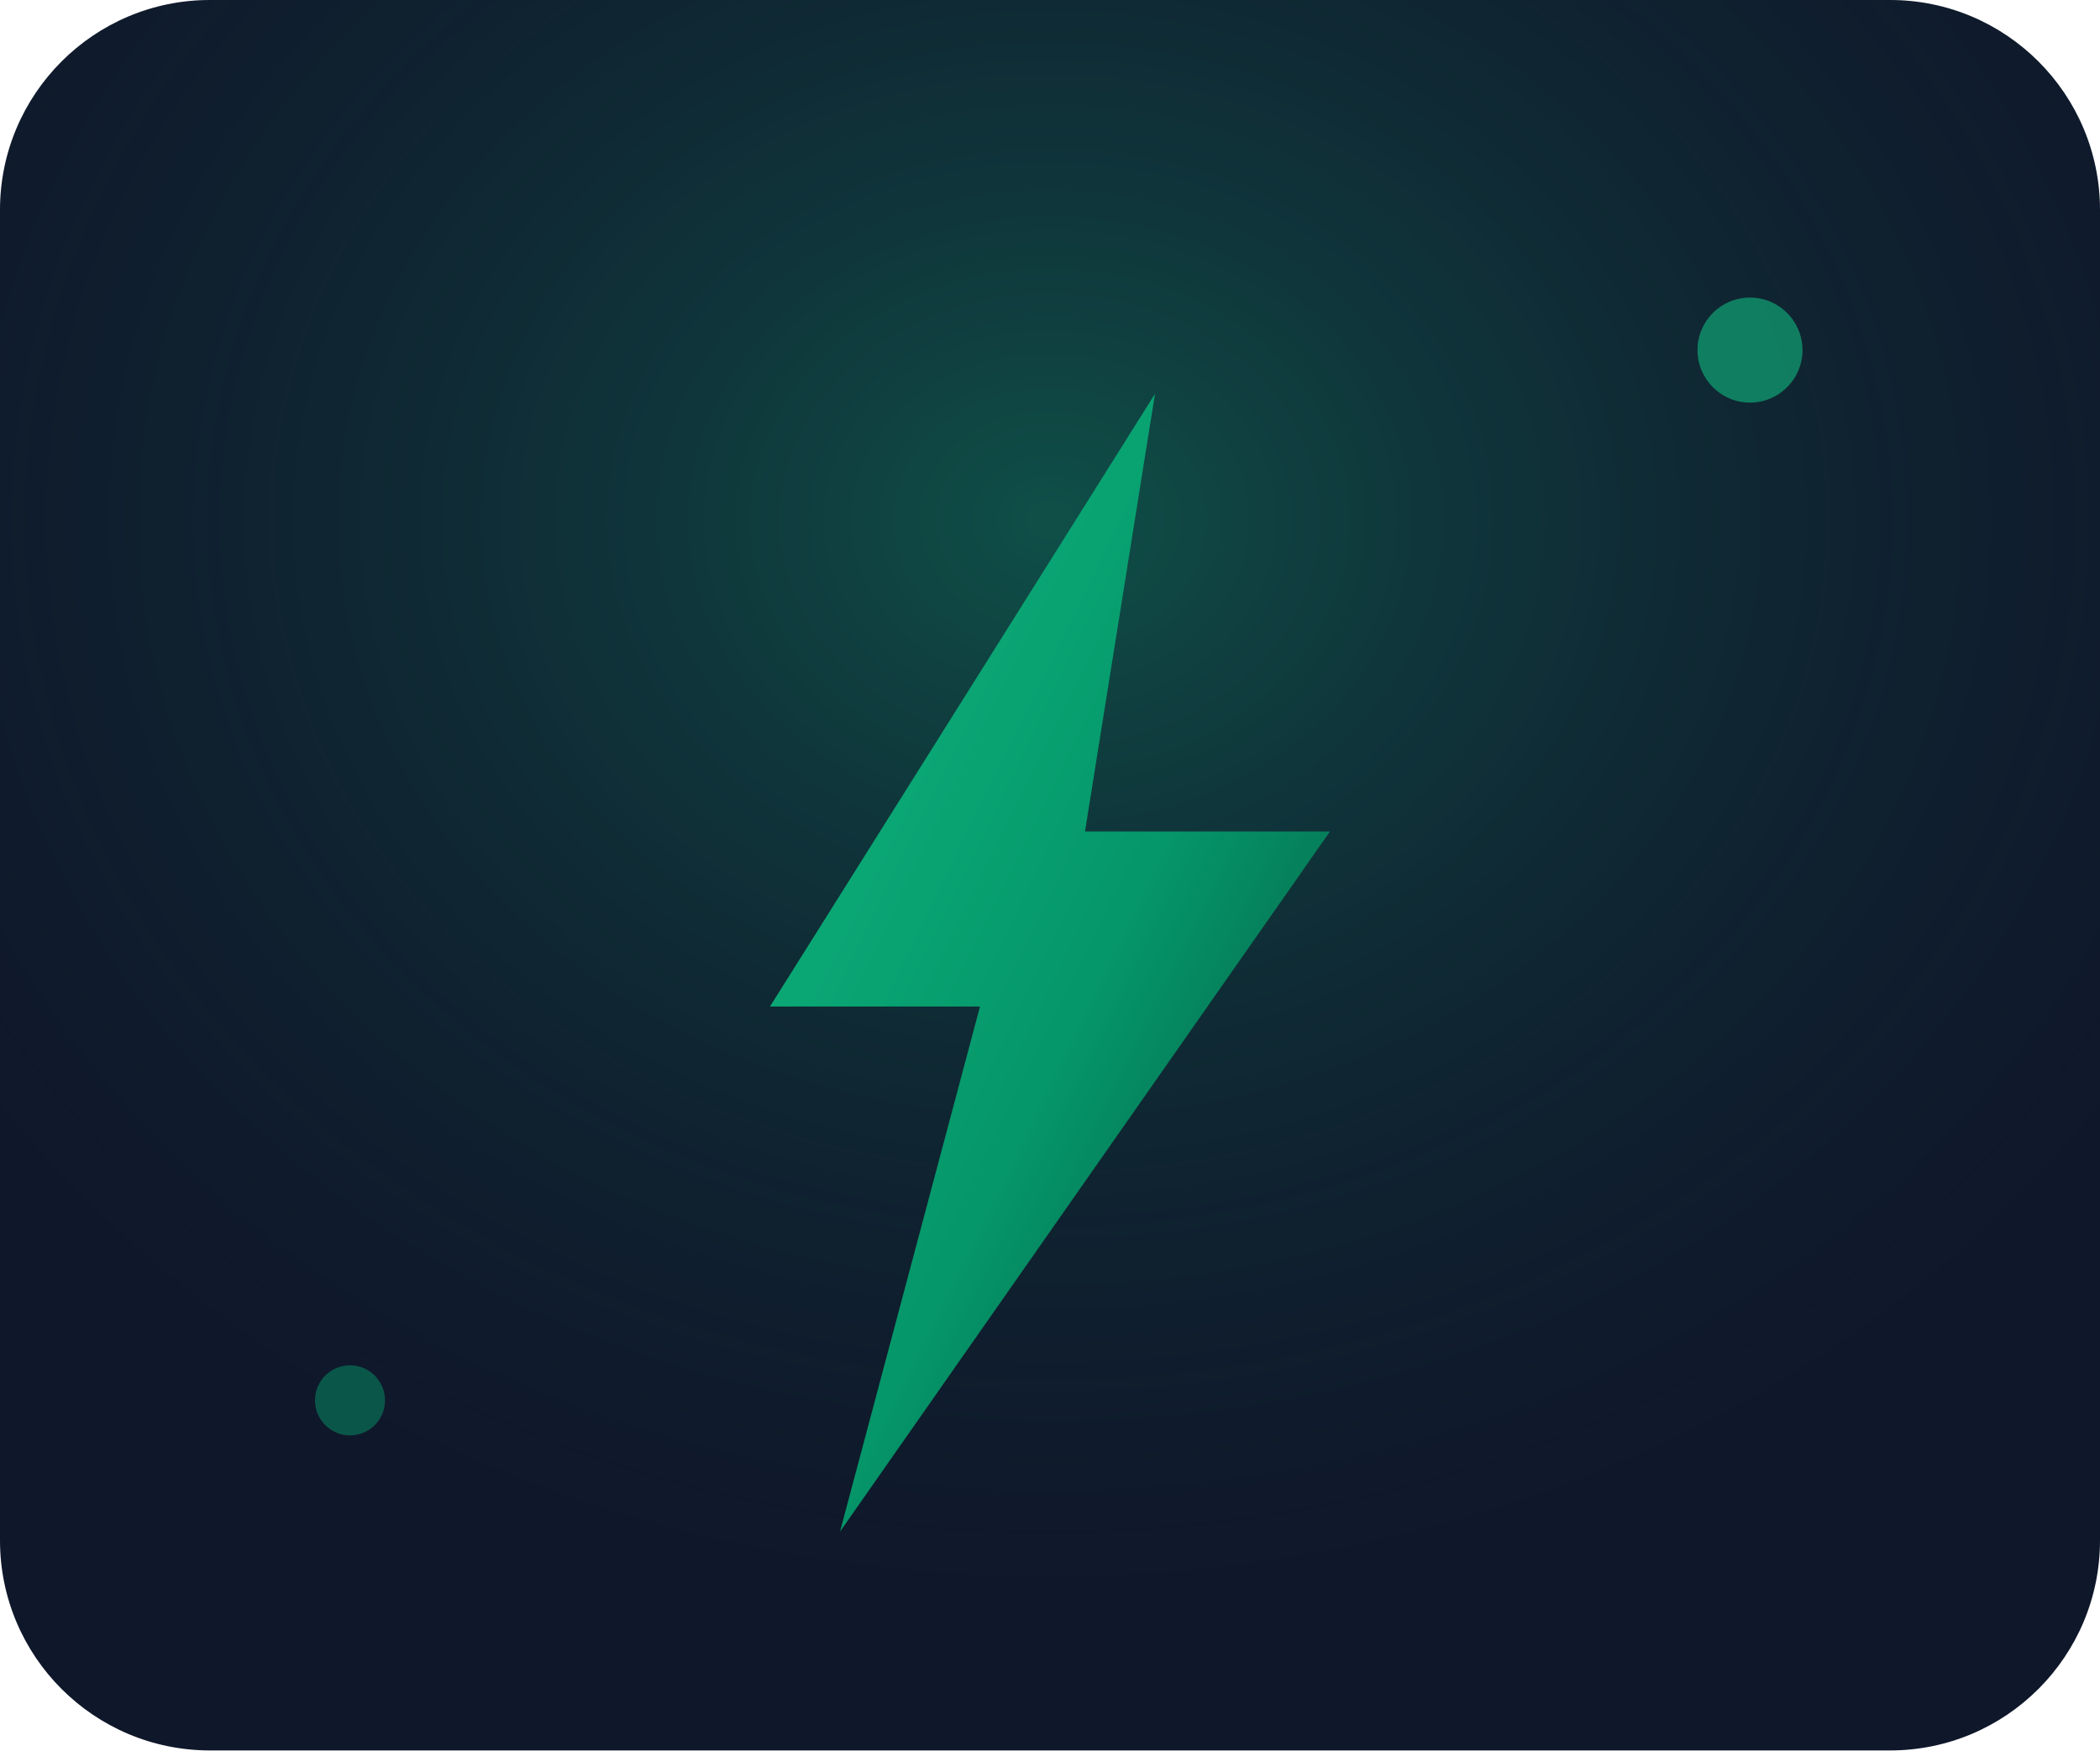
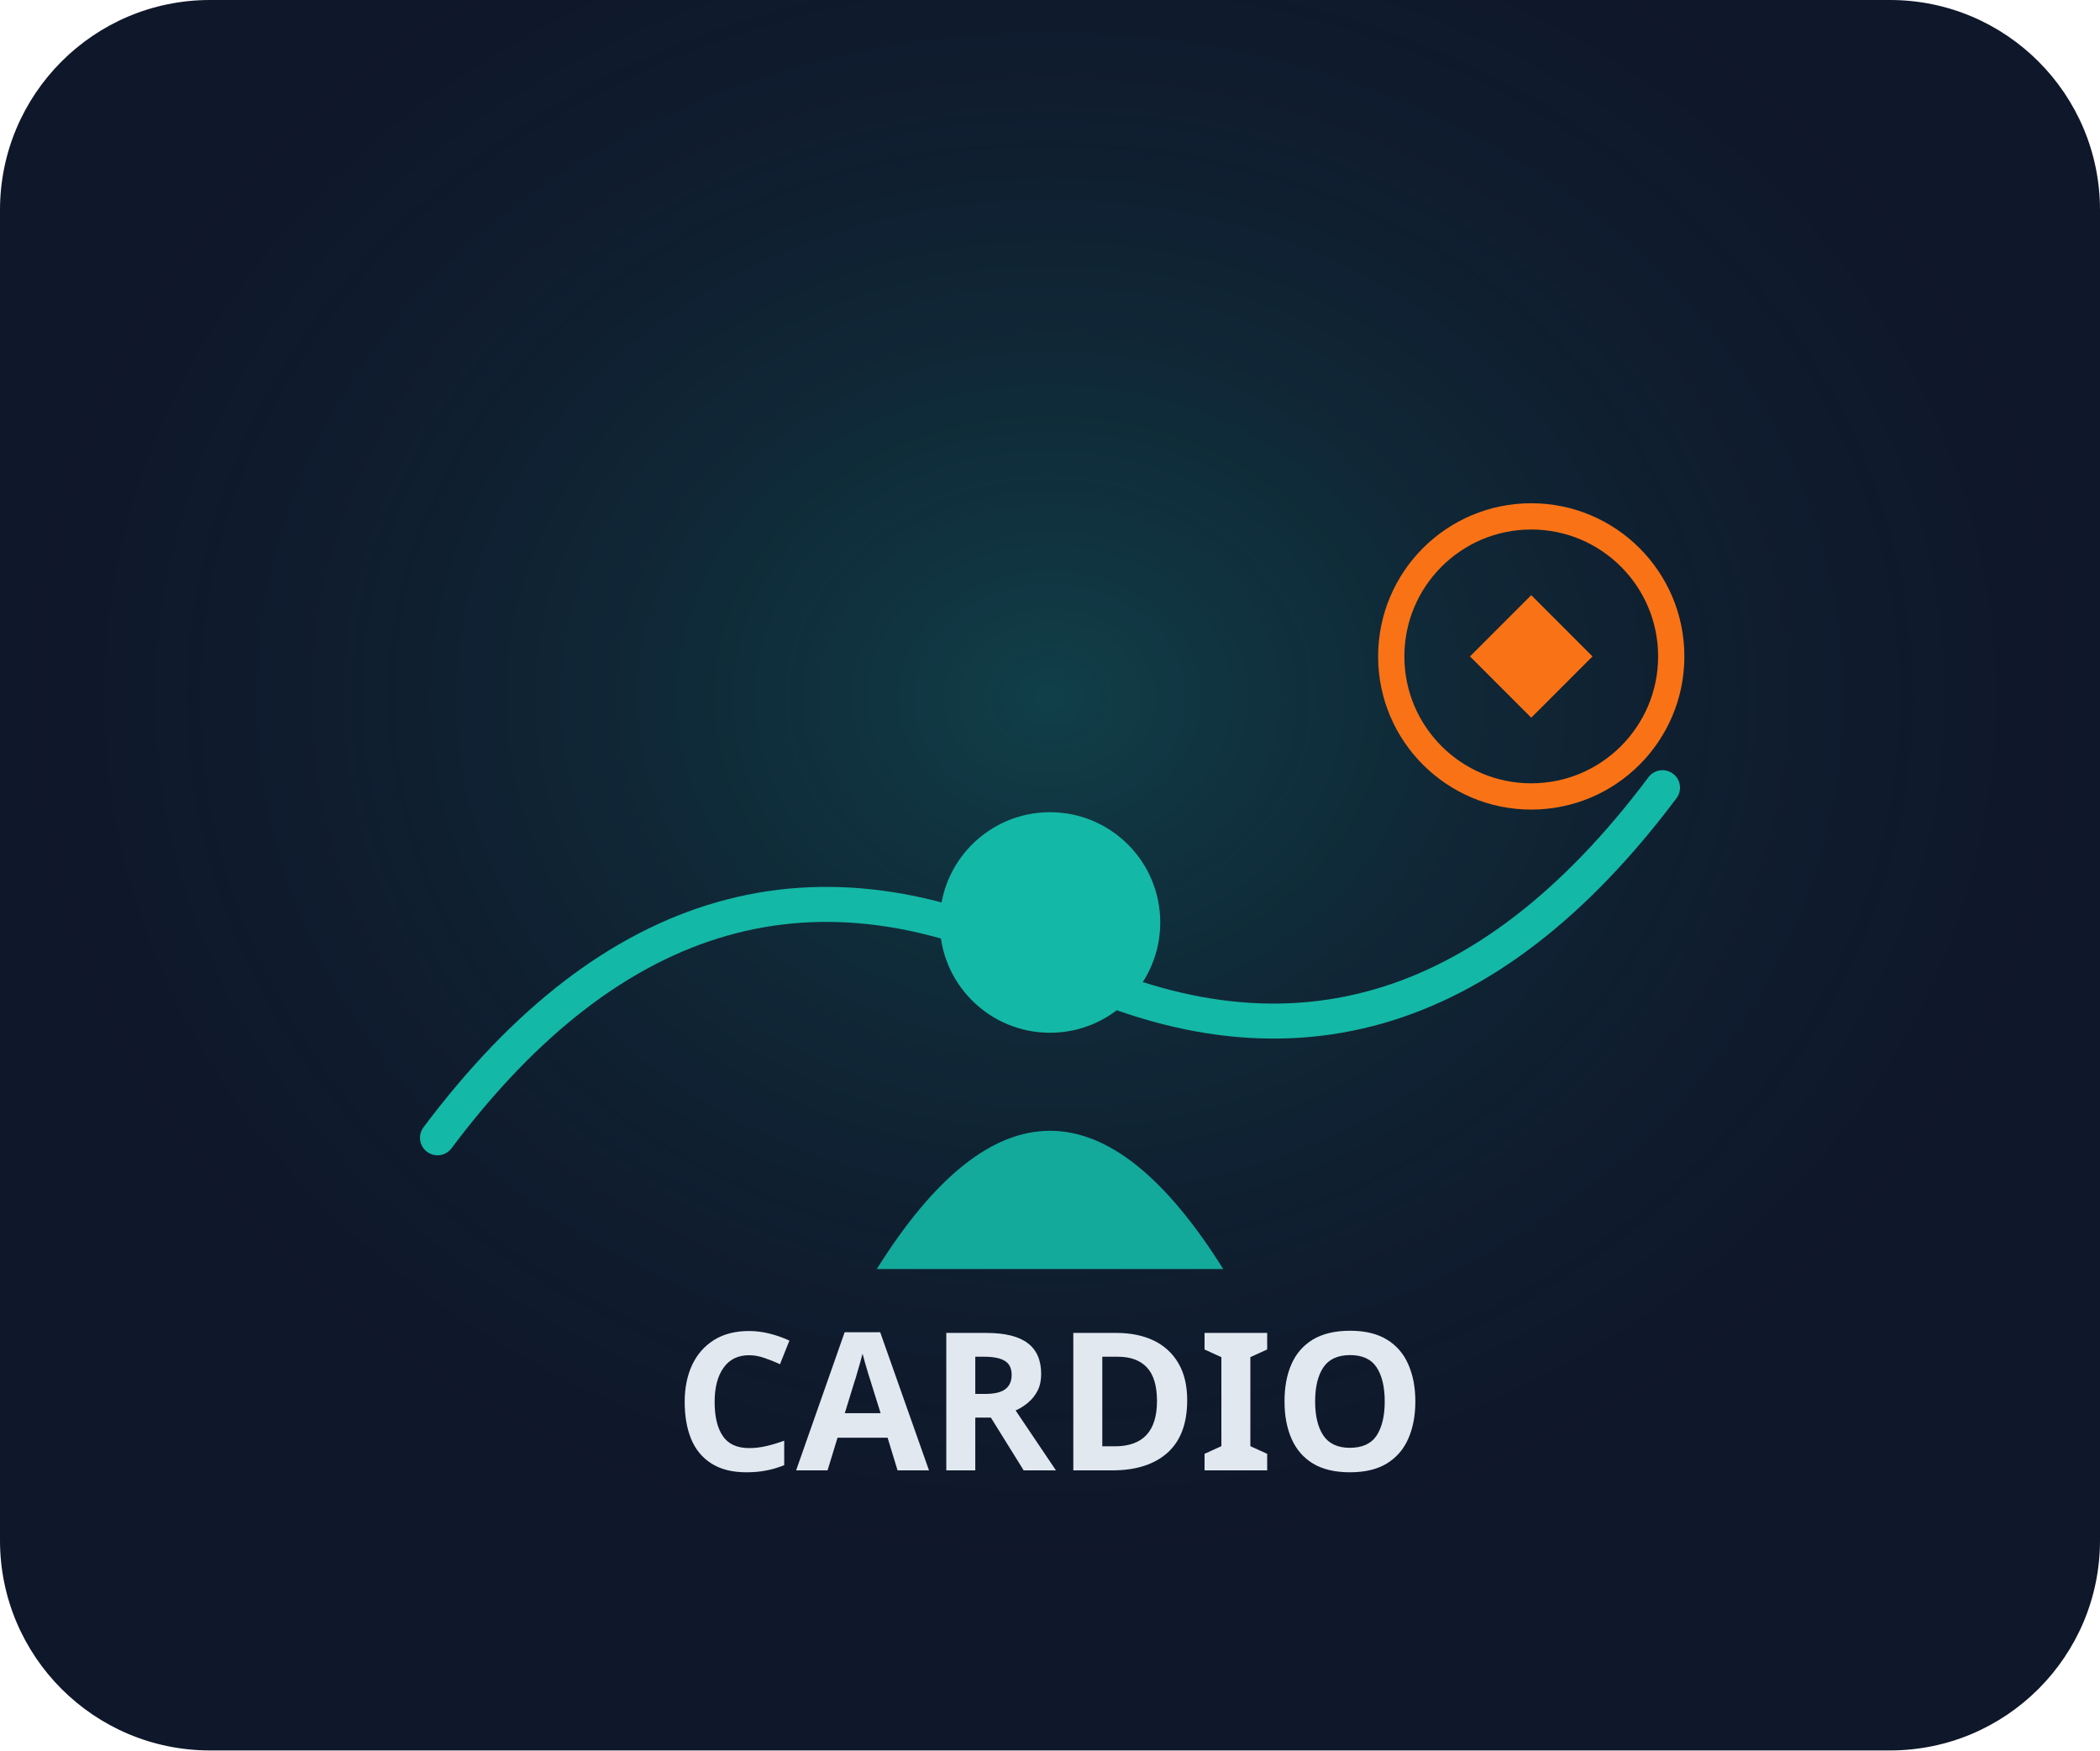
- <svg xmlns="http://www.w3.org/2000/svg" viewBox="0 0 240 200" role="img" aria-label="goal-endurance">
-   <defs>
-     <linearGradient id="g" x1="0%" y1="0%" x2="100%" y2="100%">
-       <stop offset="0%" stop-color="#10b981" />
-       <stop offset="55%" stop-color="#059669" />
-       <stop offset="100%" stop-color="#064e3b" />
-     </linearGradient>
-     <radialGradient id="bg" cx="50%" cy="30%" r="70%">
-       <stop offset="0%" stop-color="#10b981" stop-opacity="0.35" />
-       <stop offset="100%" stop-color="#0f172a" stop-opacity="0" />
-     </radialGradient>
-   </defs>
+ <svg xmlns="http://www.w3.org/2000/svg" viewBox="0 0 240 200" role="img" aria-label="Endurance">
  <rect width="240" height="200" rx="24" fill="#0f172a" />
-   <rect width="240" height="200" rx="24" fill="url(#bg)" />
-   <path d="M132 45 L88 115 H112 L96 175 L152 95 H124 Z" fill="url(#g)" />
-   <circle cx="200" cy="40" r="6" fill="#10b981" opacity="0.6" />
-   <circle cx="40" cy="160" r="4" fill="#059669" opacity="0.5" />
+   <radialGradient id="glow" cx="50%" cy="40%" r="55%">
+     <stop offset="0%" stop-color="#14b8a6" stop-opacity="0.25" />
+     <stop offset="100%" stop-color="#0f172a" stop-opacity="0" />
+   </radialGradient>
+   <rect width="240" height="200" rx="24" fill="url(#glow)" />
+   <path d="M50 130 Q80 90 120 110 T190 90" fill="none" stroke="#14b8a6" stroke-width="4" stroke-linecap="round" />
+   <circle cx="120" cy="105.4" r="12.6" fill="#14b8a6" />
+   <path d="M100.2 145 Q120 113.4 139.8 145" fill="#14b8a6" opacity="0.9" />
+   <circle cx="175" cy="75" r="16" fill="none" stroke="#f97316" stroke-width="3" />
+   <path d="M168 75 L175 68 L182 75 L175 82 Z" fill="#f97316" />
+   <text x="120" y="168" text-anchor="middle" fill="#e2e8f0" font-size="22" font-weight="700" font-family="system-ui,sans-serif">CARDIO</text>
</svg>
